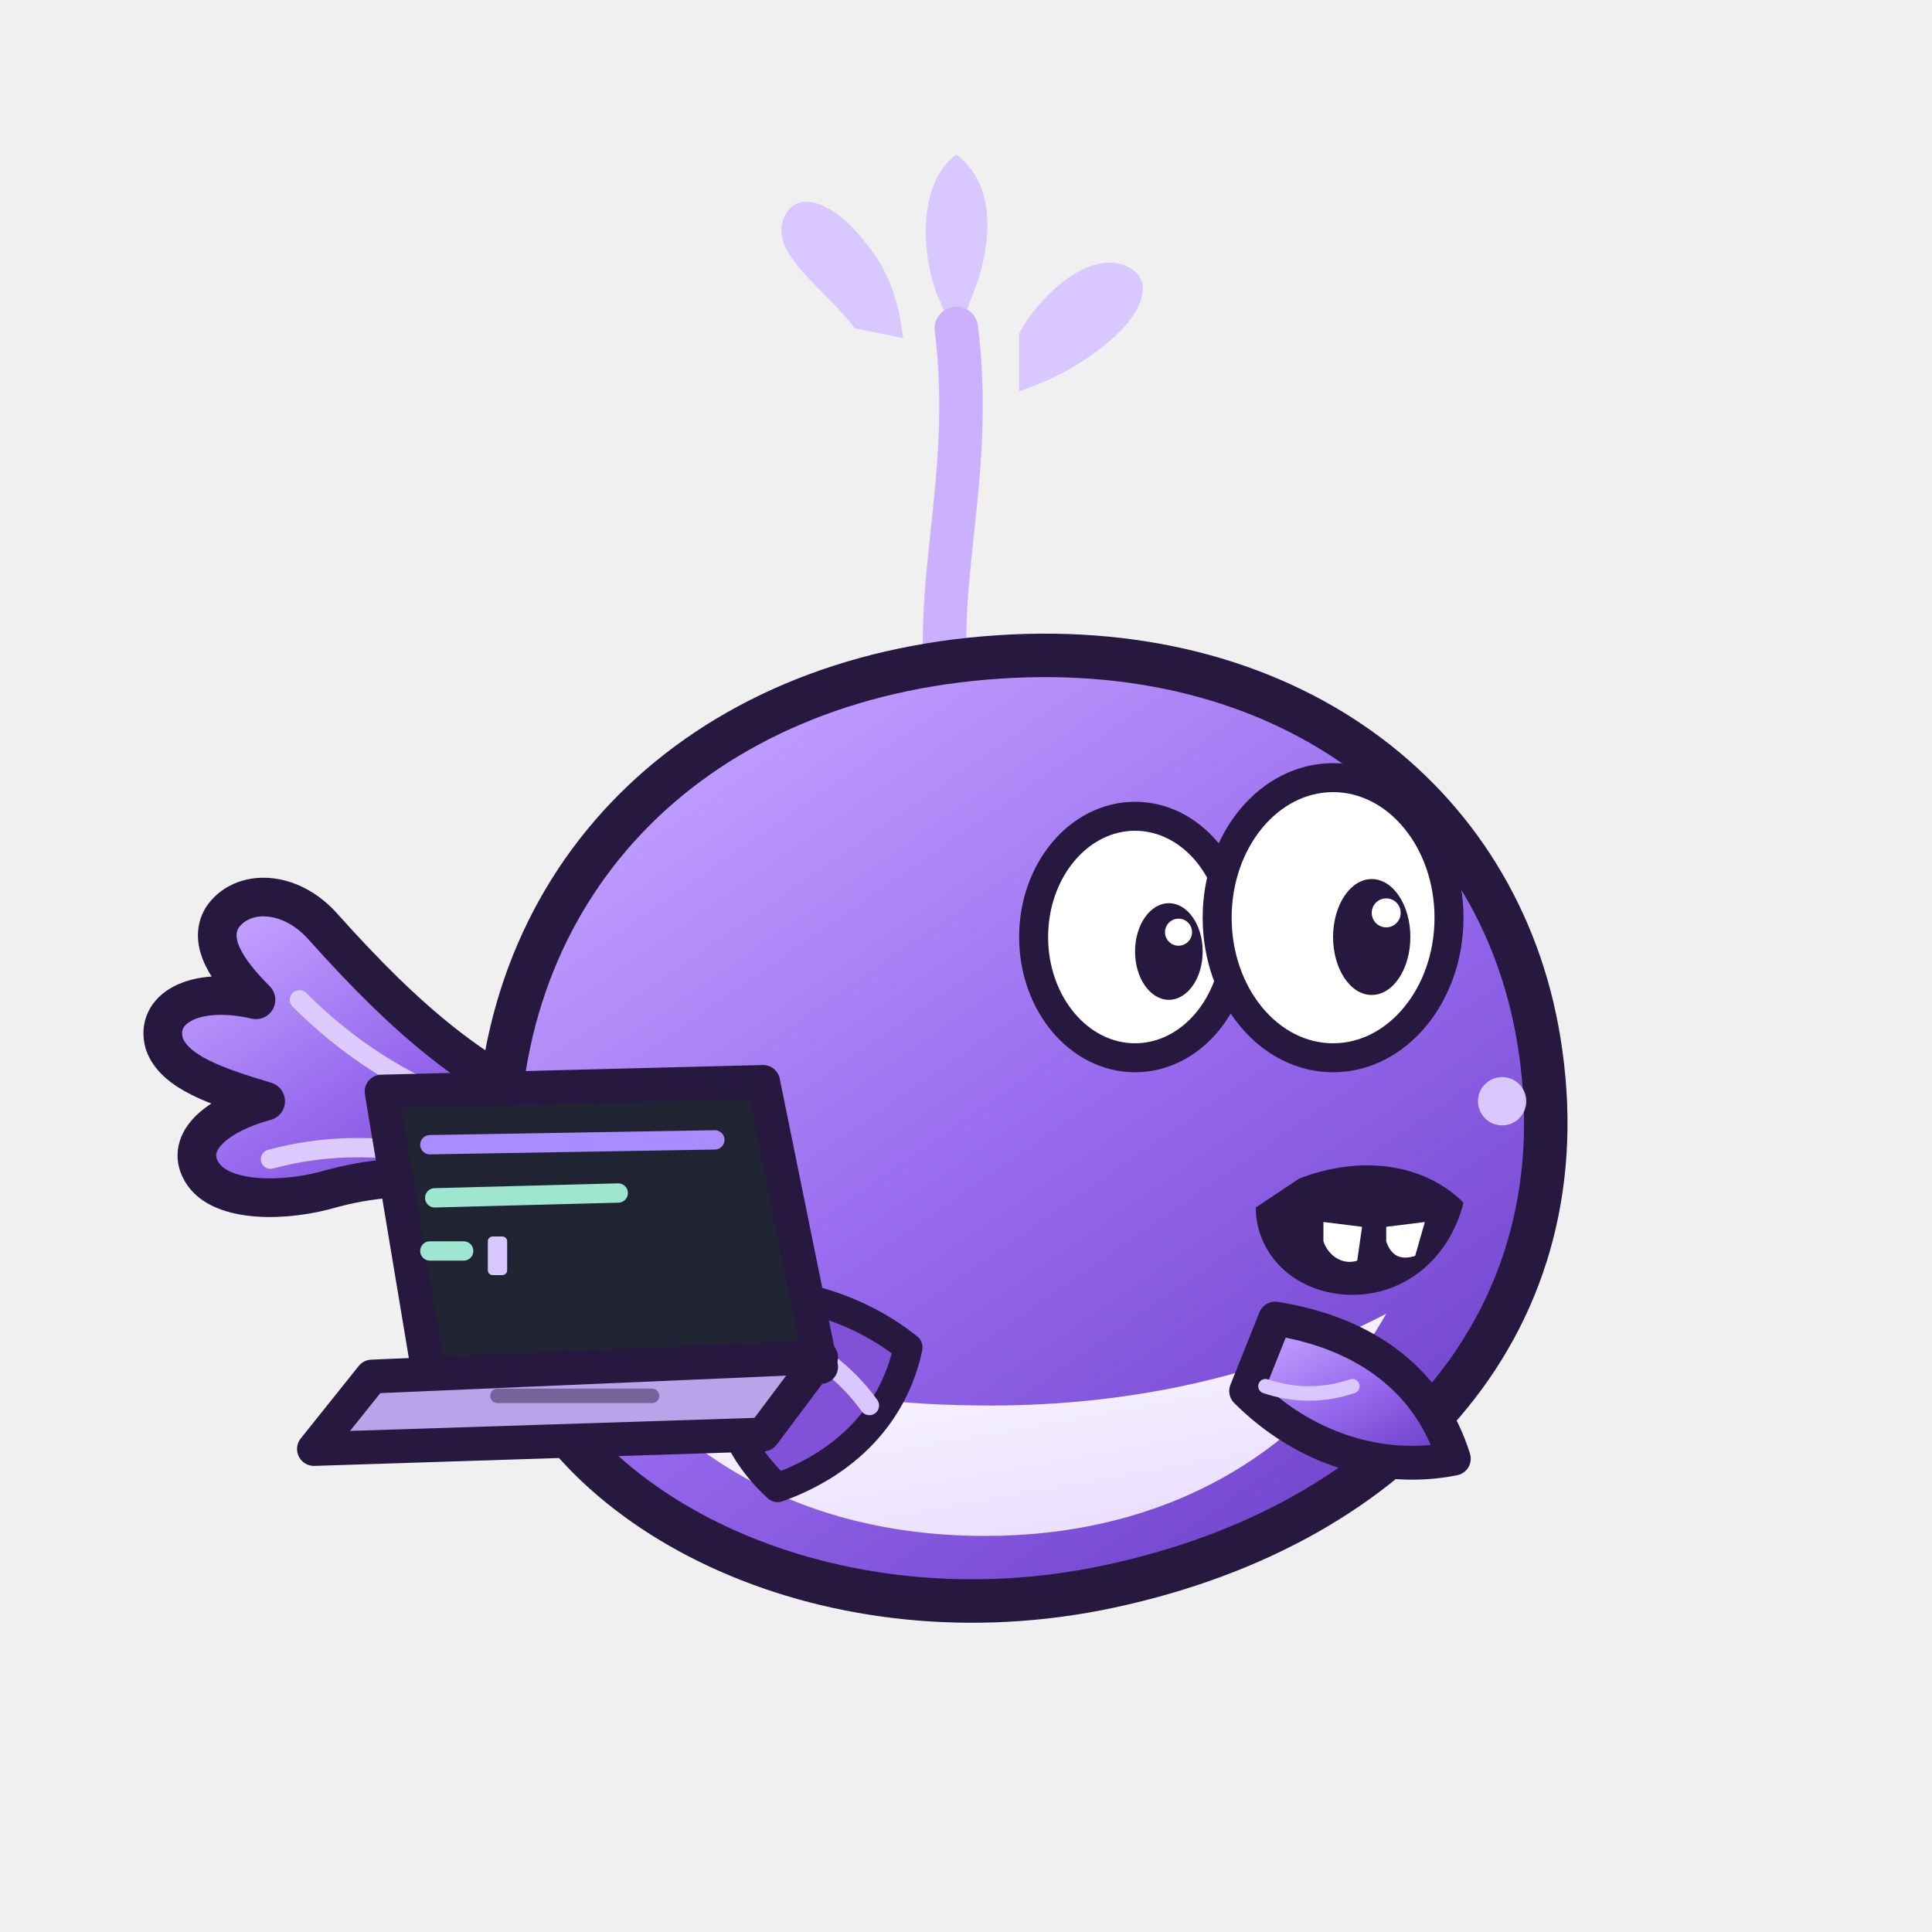
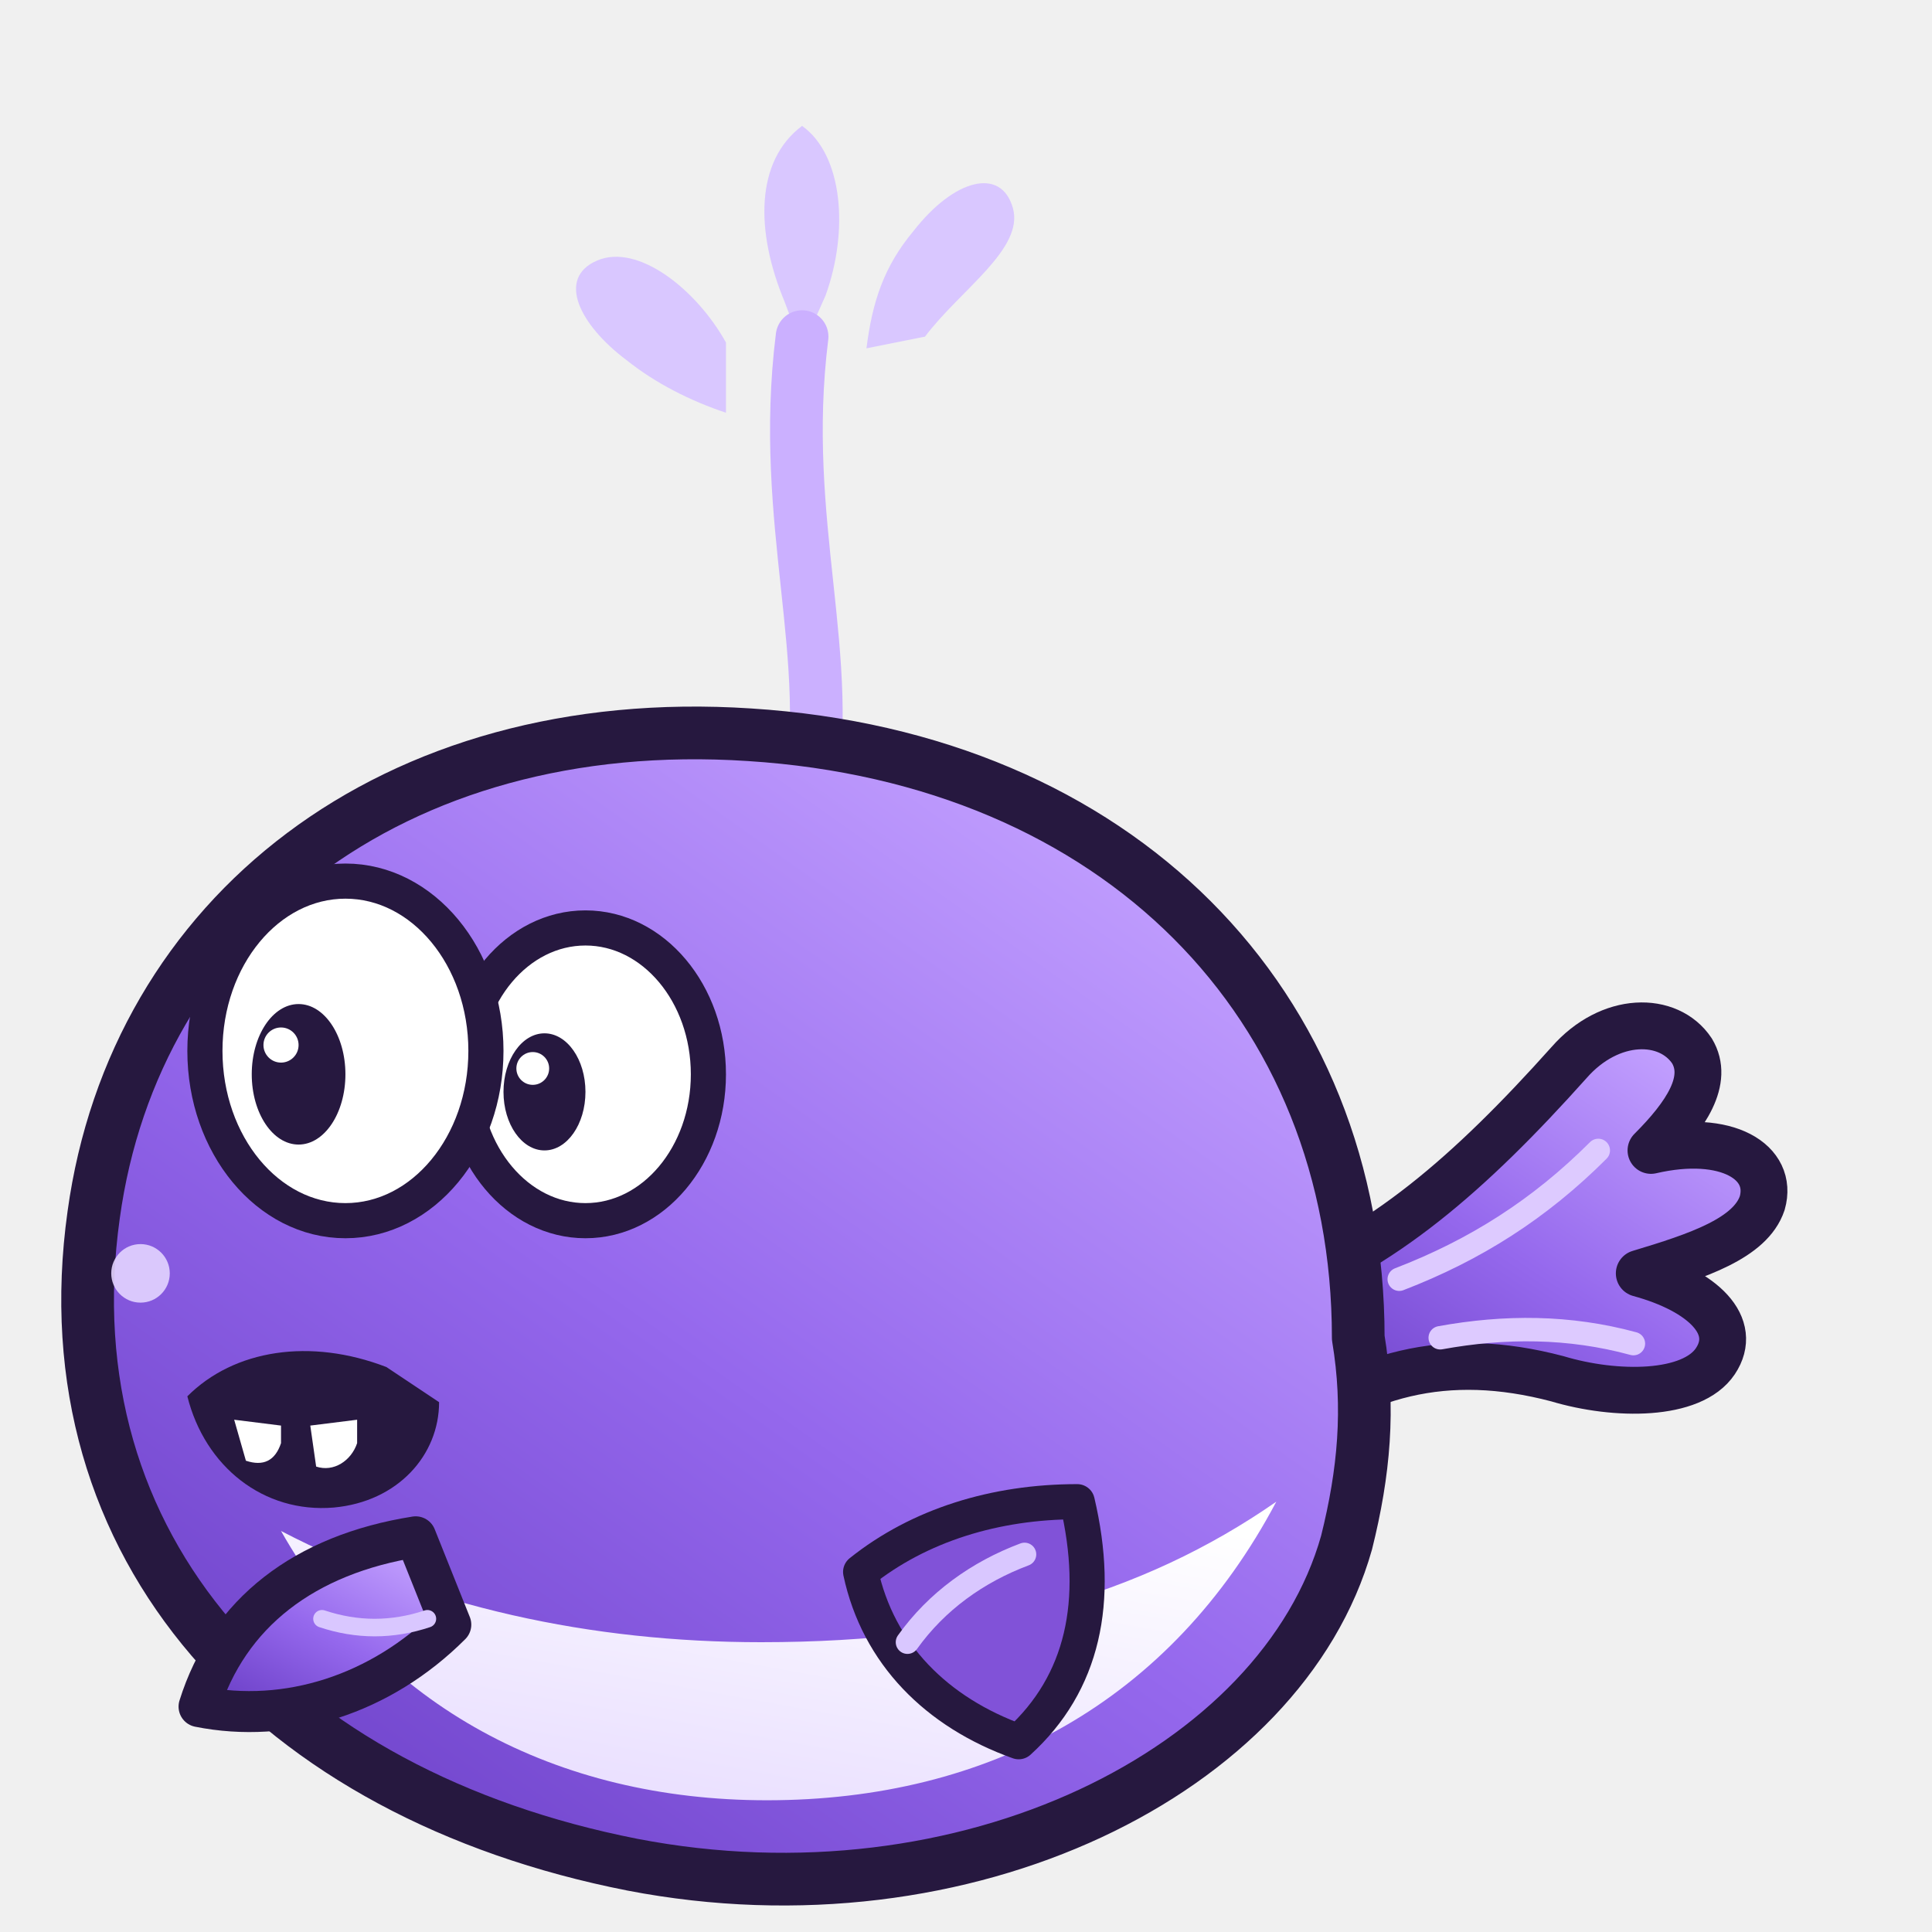
- <svg xmlns="http://www.w3.org/2000/svg" class="ws-mascot-illustration" viewBox="0 0 400 400" width="400" height="400" role="img" aria-labelledby="mascot-title mascot-description">
+ <svg xmlns="http://www.w3.org/2000/svg" class="ws-mascot-illustration" viewBox="65 18 330 315" width="400" height="400" role="img" aria-labelledby="mascot-title mascot-description">
  <style>
    .mascot-tail { transform-box: view-box; transform-origin: 112px 226px; animation: tail-swish 4.8s ease-in-out infinite; }
    .mascot-eye { transform-box: fill-box; transform-origin: center; animation: eye-blink 7.4s ease-in-out infinite; }
    .mascot-eye--far { animation-delay: .035s; }
    .mascot-spout { animation: spout-flow 4.8s ease-in-out infinite; }
    .mascot-drop { transform-box: fill-box; transform-origin: center bottom; animation: spout-drop 4.8s ease-in-out infinite; }
    .mascot-drop--left { animation-delay: .08s; }
    .mascot-drop--right { animation-delay: .16s; }
-     .mascot-terminal-cursor { animation: terminal-cursor 1.1s steps(1) infinite; }
-     .mascot-context { animation: context-drift 6s ease-in-out infinite; transform-box: view-box; transform-origin: 333px 100px; }
    @keyframes tail-swish { 0%, 100% { transform: rotate(0); } 45% { transform: rotate(-7deg); } 70% { transform: rotate(4deg); } }
    @keyframes eye-blink { 0%, 32%, 34%, 35%, 69%, 71%, 72%, 100% { transform: scaleY(1); } 32.7%, 69.7% { transform: scaleY(.06); } }
    @keyframes spout-flow { 0%, 22%, 100% { opacity: 0; } 29% { opacity: 1; } 43% { opacity: .92; } 54%, 70% { opacity: 0; } }
    @keyframes spout-drop { 0%, 23%, 100% { opacity: 0; transform: translateY(7px) scale(.5); } 30% { opacity: 1; transform: translateY(0) scale(1); } 51% { opacity: 0; transform: translateY(-22px) scale(.72); } }
-     @keyframes terminal-cursor { 50% { opacity: 0; } }
-     @keyframes context-drift { 0%, 100% { transform: translateY(0); } 50% { transform: translateY(-4px); } }
-     @media (prefers-reduced-motion: reduce) { .mascot-tail, .mascot-eye, .mascot-spout, .mascot-drop, .mascot-terminal-cursor, .mascot-context { animation: none; } }
+     @media (prefers-reduced-motion: reduce) { .mascot-tail, .mascot-eye, .mascot-spout, .mascot-drop { animation: none; } }
  </style>
  <defs>
    <linearGradient id="mascot-body" x1=".15" y1=".08" x2=".82" y2=".94">
      <stop stop-color="#c3a1ff" />
      <stop offset=".54" stop-color="#9568ed" />
      <stop offset="1" stop-color="#7044cb" />
    </linearGradient>
    <linearGradient id="mascot-belly" x1=".2" y1="0" x2=".8" y2="1">
      <stop stop-color="#fff" />
      <stop offset="1" stop-color="#e8ddff" />
    </linearGradient>
  </defs>
-   <g class="mascot-tail" fill="url(#mascot-body)" stroke="#26183f" stroke-width="8" stroke-linejoin="round">
-     <path d="M118 231c-19-7-34-20-51-39-7-8-17-8-21-2-3 5 1 11 7 17-13-3-21 2-19 9 2 6 11 9 21 12-11 3-17 9-13 15 4 6 17 6 27 3 19-5 34-1 49 11z" />
-     <path d="M62 207c10 10 21 17 34 22M56 240c11-3 22-3 33-1" fill="none" stroke="#ddcaff" stroke-width="4" stroke-linecap="round" />
-   </g>
-   <g class="mascot-water" fill="#d9c7ff">
-     <path class="mascot-drop mascot-drop--left" d="M177 68c-6-8-17-15-15-22 2-7 10-5 17 4 5 6 7 12 8 20z" />
-     <path class="mascot-drop mascot-drop--middle" d="M194 61c-4-11-3-24 4-29 8 6 8 18 3 30l-3 8z" />
-     <path class="mascot-drop mascot-drop--right" d="M211 69c5-9 15-17 22-14 7 3 3 11-5 17-5 4-11 7-17 9z" />
-   </g>
-   <path class="mascot-spout" d="M197 148c-5-25 5-48 1-80" fill="none" stroke="#cbb0ff" stroke-width="9" stroke-linecap="round" />
-   <path d="M103 239c0-57 41-99 104-103 61-4 105 31 112 82 8 57-31 99-92 111-57 11-111-16-122-55-3-12-4-23-2-35z" fill="url(#mascot-body)" stroke="#26183f" stroke-width="9" stroke-linejoin="round" />
-   <path d="M117 267c18 34 49 51 87 51 36 0 66-16 83-46-25 13-53 19-82 19-37 0-65-8-88-24z" fill="url(#mascot-belly)" />
-   <path d="M151 267c-4 17-1 31 10 41 14-5 24-15 27-29-10-8-23-12-37-12z" fill="#8152d8" stroke="#26183f" stroke-width="6" stroke-linejoin="round" />
-   <path d="M160 276c8 3 15 8 20 15" fill="none" stroke="#d9c7ff" stroke-width="4" stroke-linecap="round" />
-   <g class="mascot-flipper" fill="url(#mascot-body)" stroke="#26183f" stroke-width="7" stroke-linejoin="round">
-     <path d="M264 273c19 3 32 13 37 29-15 3-31-2-43-14z" />
-     <path d="M280 287c-6 2-12 2-18 0" fill="none" stroke="#d9c7ff" stroke-width="3" stroke-linecap="round" />
-   </g>
-   <g class="mascot-eye mascot-eye--far">
-     <ellipse cx="235" cy="194" rx="21" ry="25" fill="#fff" stroke="#26183f" stroke-width="6" />
-     <ellipse cx="242" cy="197" rx="7" ry="10" fill="#26183f" />
-     <circle cx="244" cy="193" r="2.8" fill="#fff" />
-   </g>
-   <g class="mascot-eye mascot-eye--near">
-     <ellipse cx="276" cy="190" rx="24" ry="29" fill="#fff" stroke="#26183f" stroke-width="6" />
-     <ellipse cx="284" cy="194" rx="8" ry="12" fill="#26183f" />
-     <circle cx="287" cy="189" r="3" fill="#fff" />
-   </g>
-   <path d="M269 244c13-5 26-3 34 5-3 12-13 20-25 19-11-1-18-9-18-18z" fill="#26183f" />
-   <path d="M274 253l8 1-1 7c-3 1-6-1-7-4zM287 254l8-1-2 7c-3 1-5 0-6-3z" fill="#fff" />
-   <circle cx="311" cy="228" r="5" fill="#e3d4ff" opacity=".9" />
-   <g class="mascot-terminal" stroke="#26183f" stroke-width="7" stroke-linejoin="round">
-     <path d="M79 226l79-2 12 59-81 3z" fill="#202432" />
-     <path d="M89 237l59-1" fill="none" stroke="#ab8cff" stroke-width="4" stroke-linecap="round" />
-     <path d="M90 248l38-1" fill="none" stroke="#9ee6cf" stroke-width="4" stroke-linecap="round" />
-     <path d="M89 259h7" fill="none" stroke="#9ee6cf" stroke-width="4" stroke-linecap="round" />
-     <path d="M77 285l93-4-12 16-93 3z" fill="#b9a3e9" />
-     <path d="M103 289h32" fill="none" stroke="#75649a" stroke-width="3" stroke-linecap="round" />
-     <rect class="mascot-terminal-cursor" x="101" y="256" width="4" height="8" rx="1" fill="#d9c7ff" stroke="none" />
+   <g transform="translate(400 0) scale(-1 1)">
+     <g class="mascot-tail" fill="url(#mascot-body)" stroke="#26183f" stroke-width="8" stroke-linejoin="round">
+       <path d="M118 231c-19-7-34-20-51-39-7-8-17-8-21-2-3 5 1 11 7 17-13-3-21 2-19 9 2 6 11 9 21 12-11 3-17 9-13 15 4 6 17 6 27 3 19-5 34-1 49 11z" />
+       <path d="M62 207c10 10 21 17 34 22M56 240c11-3 22-3 33-1" fill="none" stroke="#ddcaff" stroke-width="4" stroke-linecap="round" />
+     </g>
+     <g class="mascot-water" fill="#d9c7ff">
+       <path class="mascot-drop mascot-drop--left" d="M177 68c-6-8-17-15-15-22 2-7 10-5 17 4 5 6 7 12 8 20z" />
+       <path class="mascot-drop mascot-drop--middle" d="M194 61c-4-11-3-24 4-29 8 6 8 18 3 30l-3 8z" />
+       <path class="mascot-drop mascot-drop--right" d="M211 69c5-9 15-17 22-14 7 3 3 11-5 17-5 4-11 7-17 9z" />
+     </g>
+     <path class="mascot-spout" d="M197 148c-5-25 5-48 1-80" fill="none" stroke="#cbb0ff" stroke-width="9" stroke-linecap="round" />
+     <path d="M103 239c0-57 41-99 104-103 61-4 105 31 112 82 8 57-31 99-92 111-57 11-111-16-122-55-3-12-4-23-2-35z" fill="url(#mascot-body)" stroke="#26183f" stroke-width="9" stroke-linejoin="round" />
+     <path d="M117 267c18 34 49 51 87 51 36 0 66-16 83-46-25 13-53 19-82 19-37 0-65-8-88-24z" fill="url(#mascot-belly)" />
+     <path d="M151 267c-4 17-1 31 10 41 14-5 24-15 27-29-10-8-23-12-37-12z" fill="#8152d8" stroke="#26183f" stroke-width="6" stroke-linejoin="round" />
+     <path d="M160 276c8 3 15 8 20 15" fill="none" stroke="#d9c7ff" stroke-width="4" stroke-linecap="round" />
+     <g class="mascot-flipper" fill="url(#mascot-body)" stroke="#26183f" stroke-width="7" stroke-linejoin="round">
+       <path d="M264 273c19 3 32 13 37 29-15 3-31-2-43-14z" />
+       <path d="M280 287c-6 2-12 2-18 0" fill="none" stroke="#d9c7ff" stroke-width="3" stroke-linecap="round" />
+     </g>
+     <g class="mascot-eye mascot-eye--far">
+       <ellipse cx="235" cy="194" rx="21" ry="25" fill="#fff" stroke="#26183f" stroke-width="6" />
+       <ellipse cx="242" cy="197" rx="7" ry="10" fill="#26183f" />
+       <circle cx="244" cy="193" r="2.8" fill="#fff" />
+     </g>
+     <g class="mascot-eye mascot-eye--near">
+       <ellipse cx="276" cy="190" rx="24" ry="29" fill="#fff" stroke="#26183f" stroke-width="6" />
+       <ellipse cx="284" cy="194" rx="8" ry="12" fill="#26183f" />
+       <circle cx="287" cy="189" r="3" fill="#fff" />
+     </g>
+     <path d="M269 244c13-5 26-3 34 5-3 12-13 20-25 19-11-1-18-9-18-18z" fill="#26183f" />
+     <path d="M274 253l8 1-1 7c-3 1-6-1-7-4zM287 254l8-1-2 7c-3 1-5 0-6-3z" fill="#fff" />
+     <circle cx="311" cy="228" r="5" fill="#e3d4ff" opacity=".9" />
  </g>
</svg>
